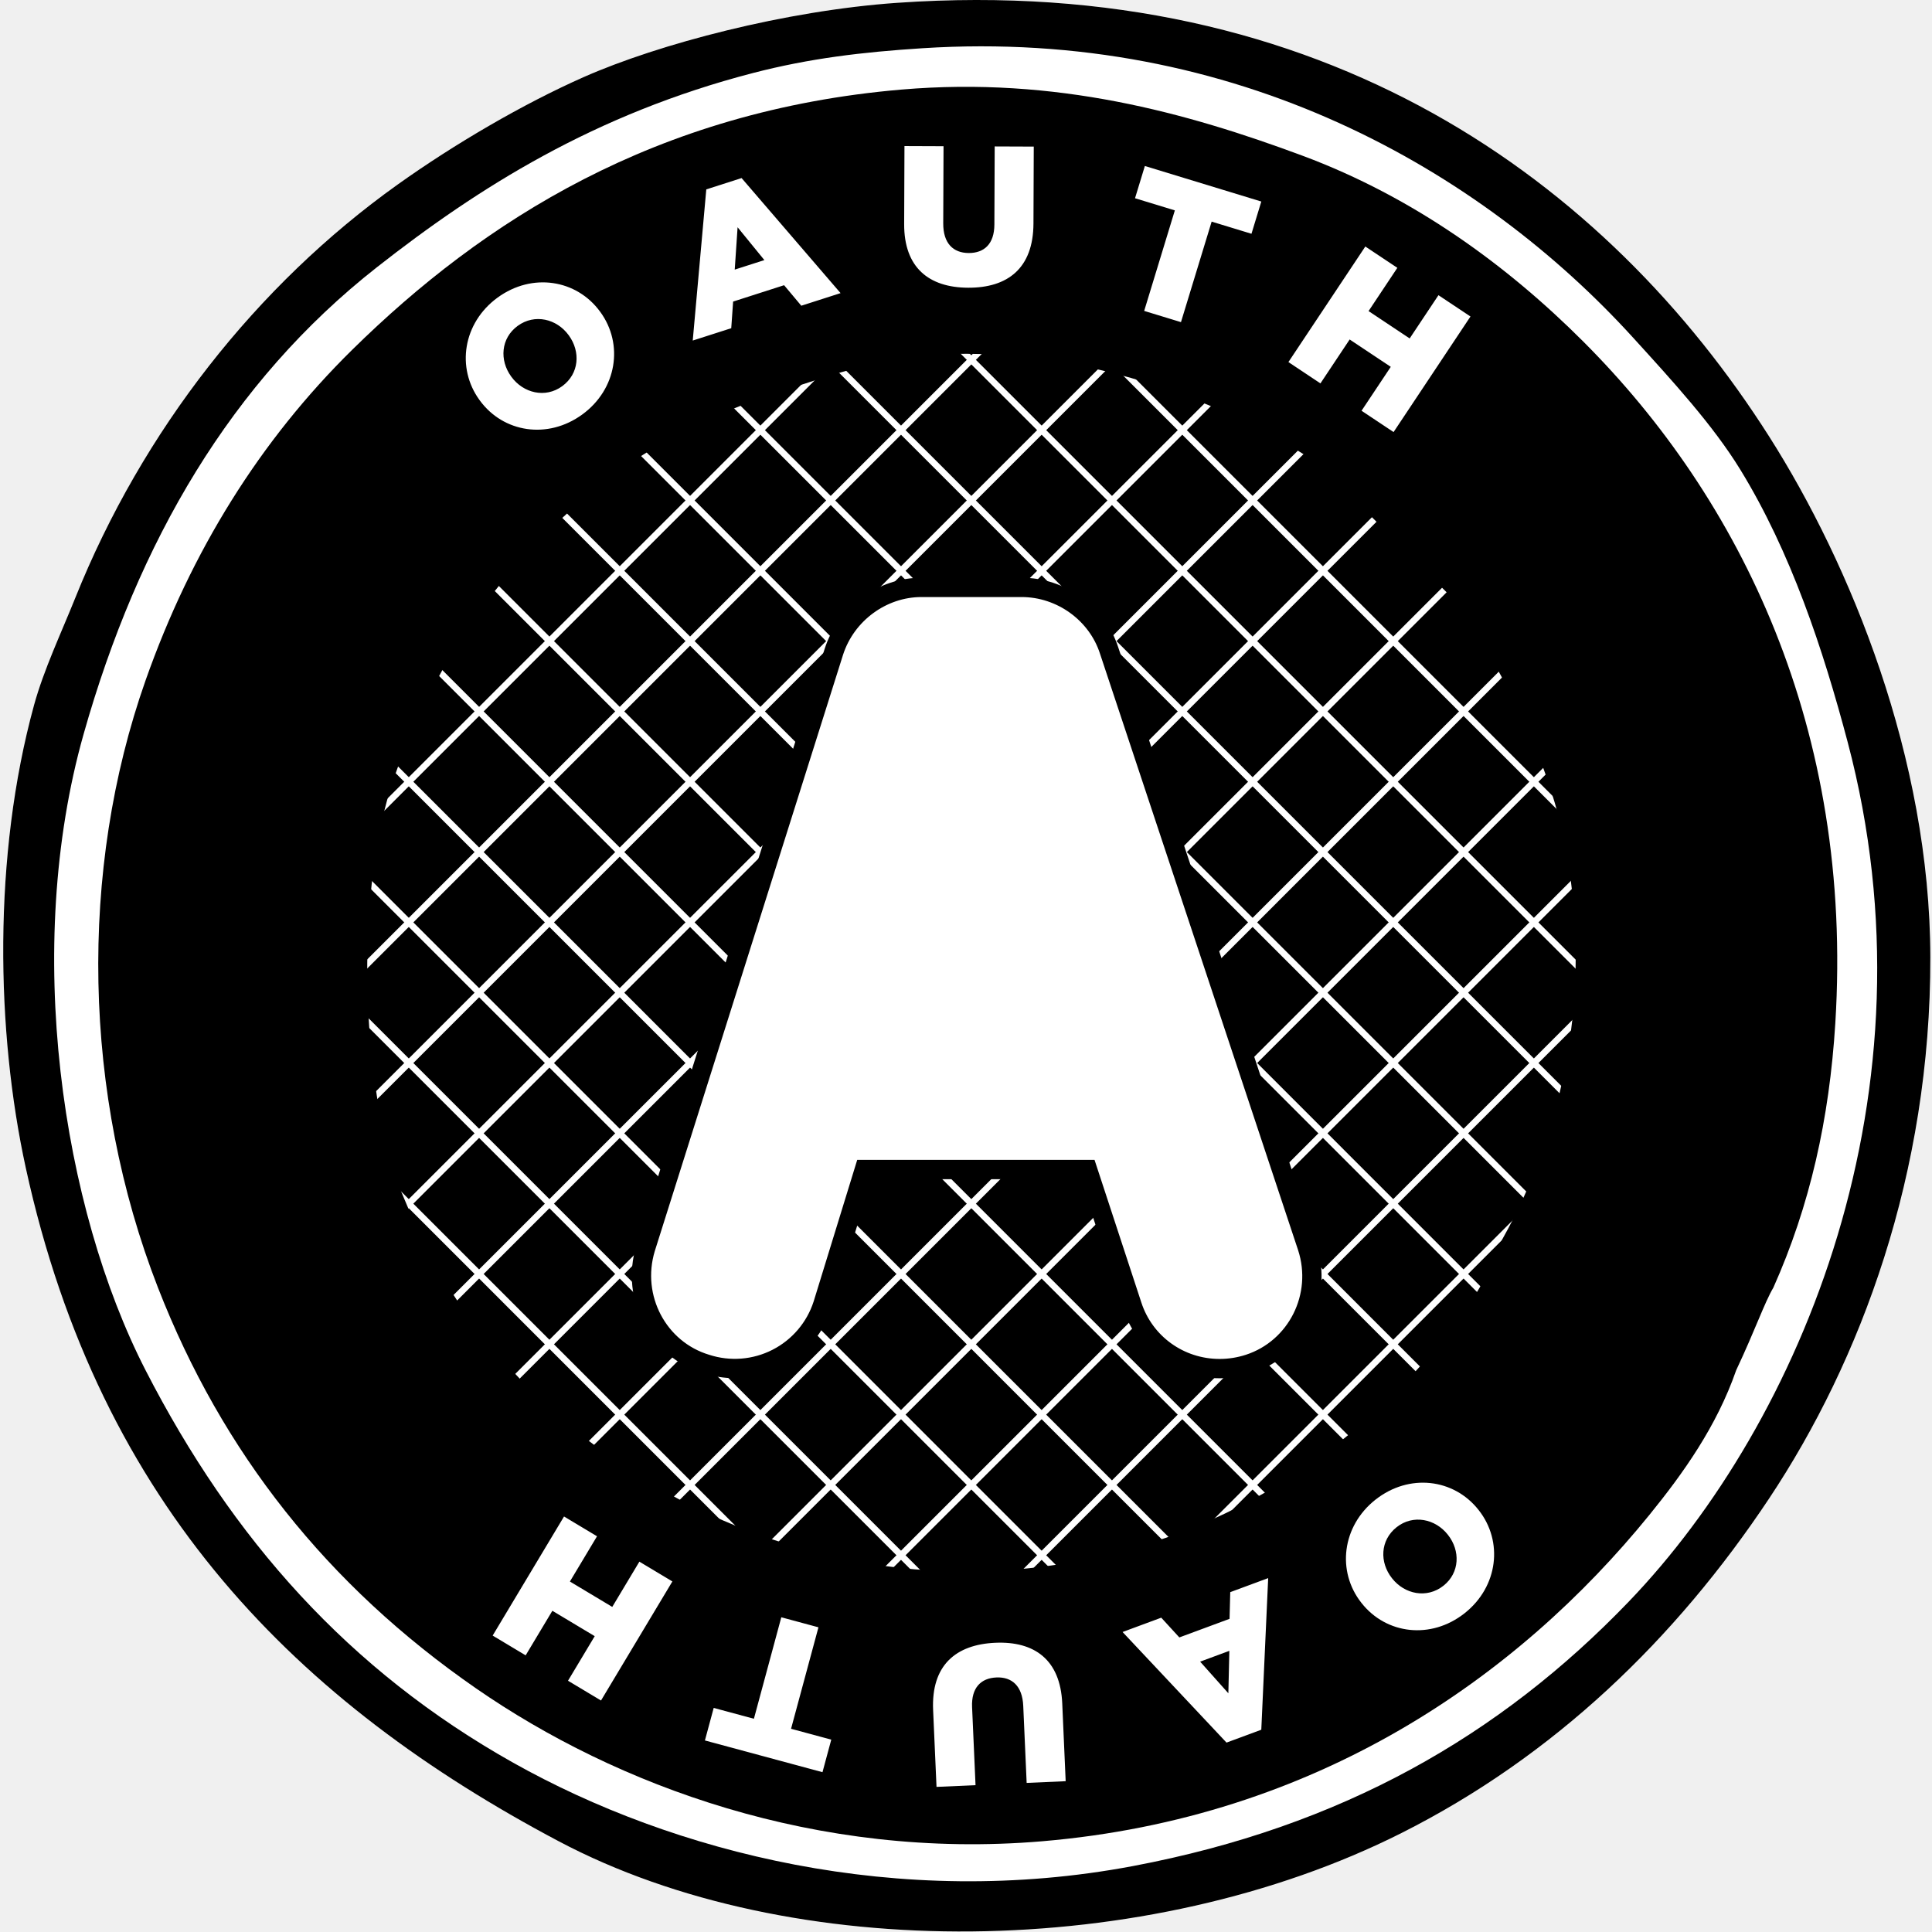
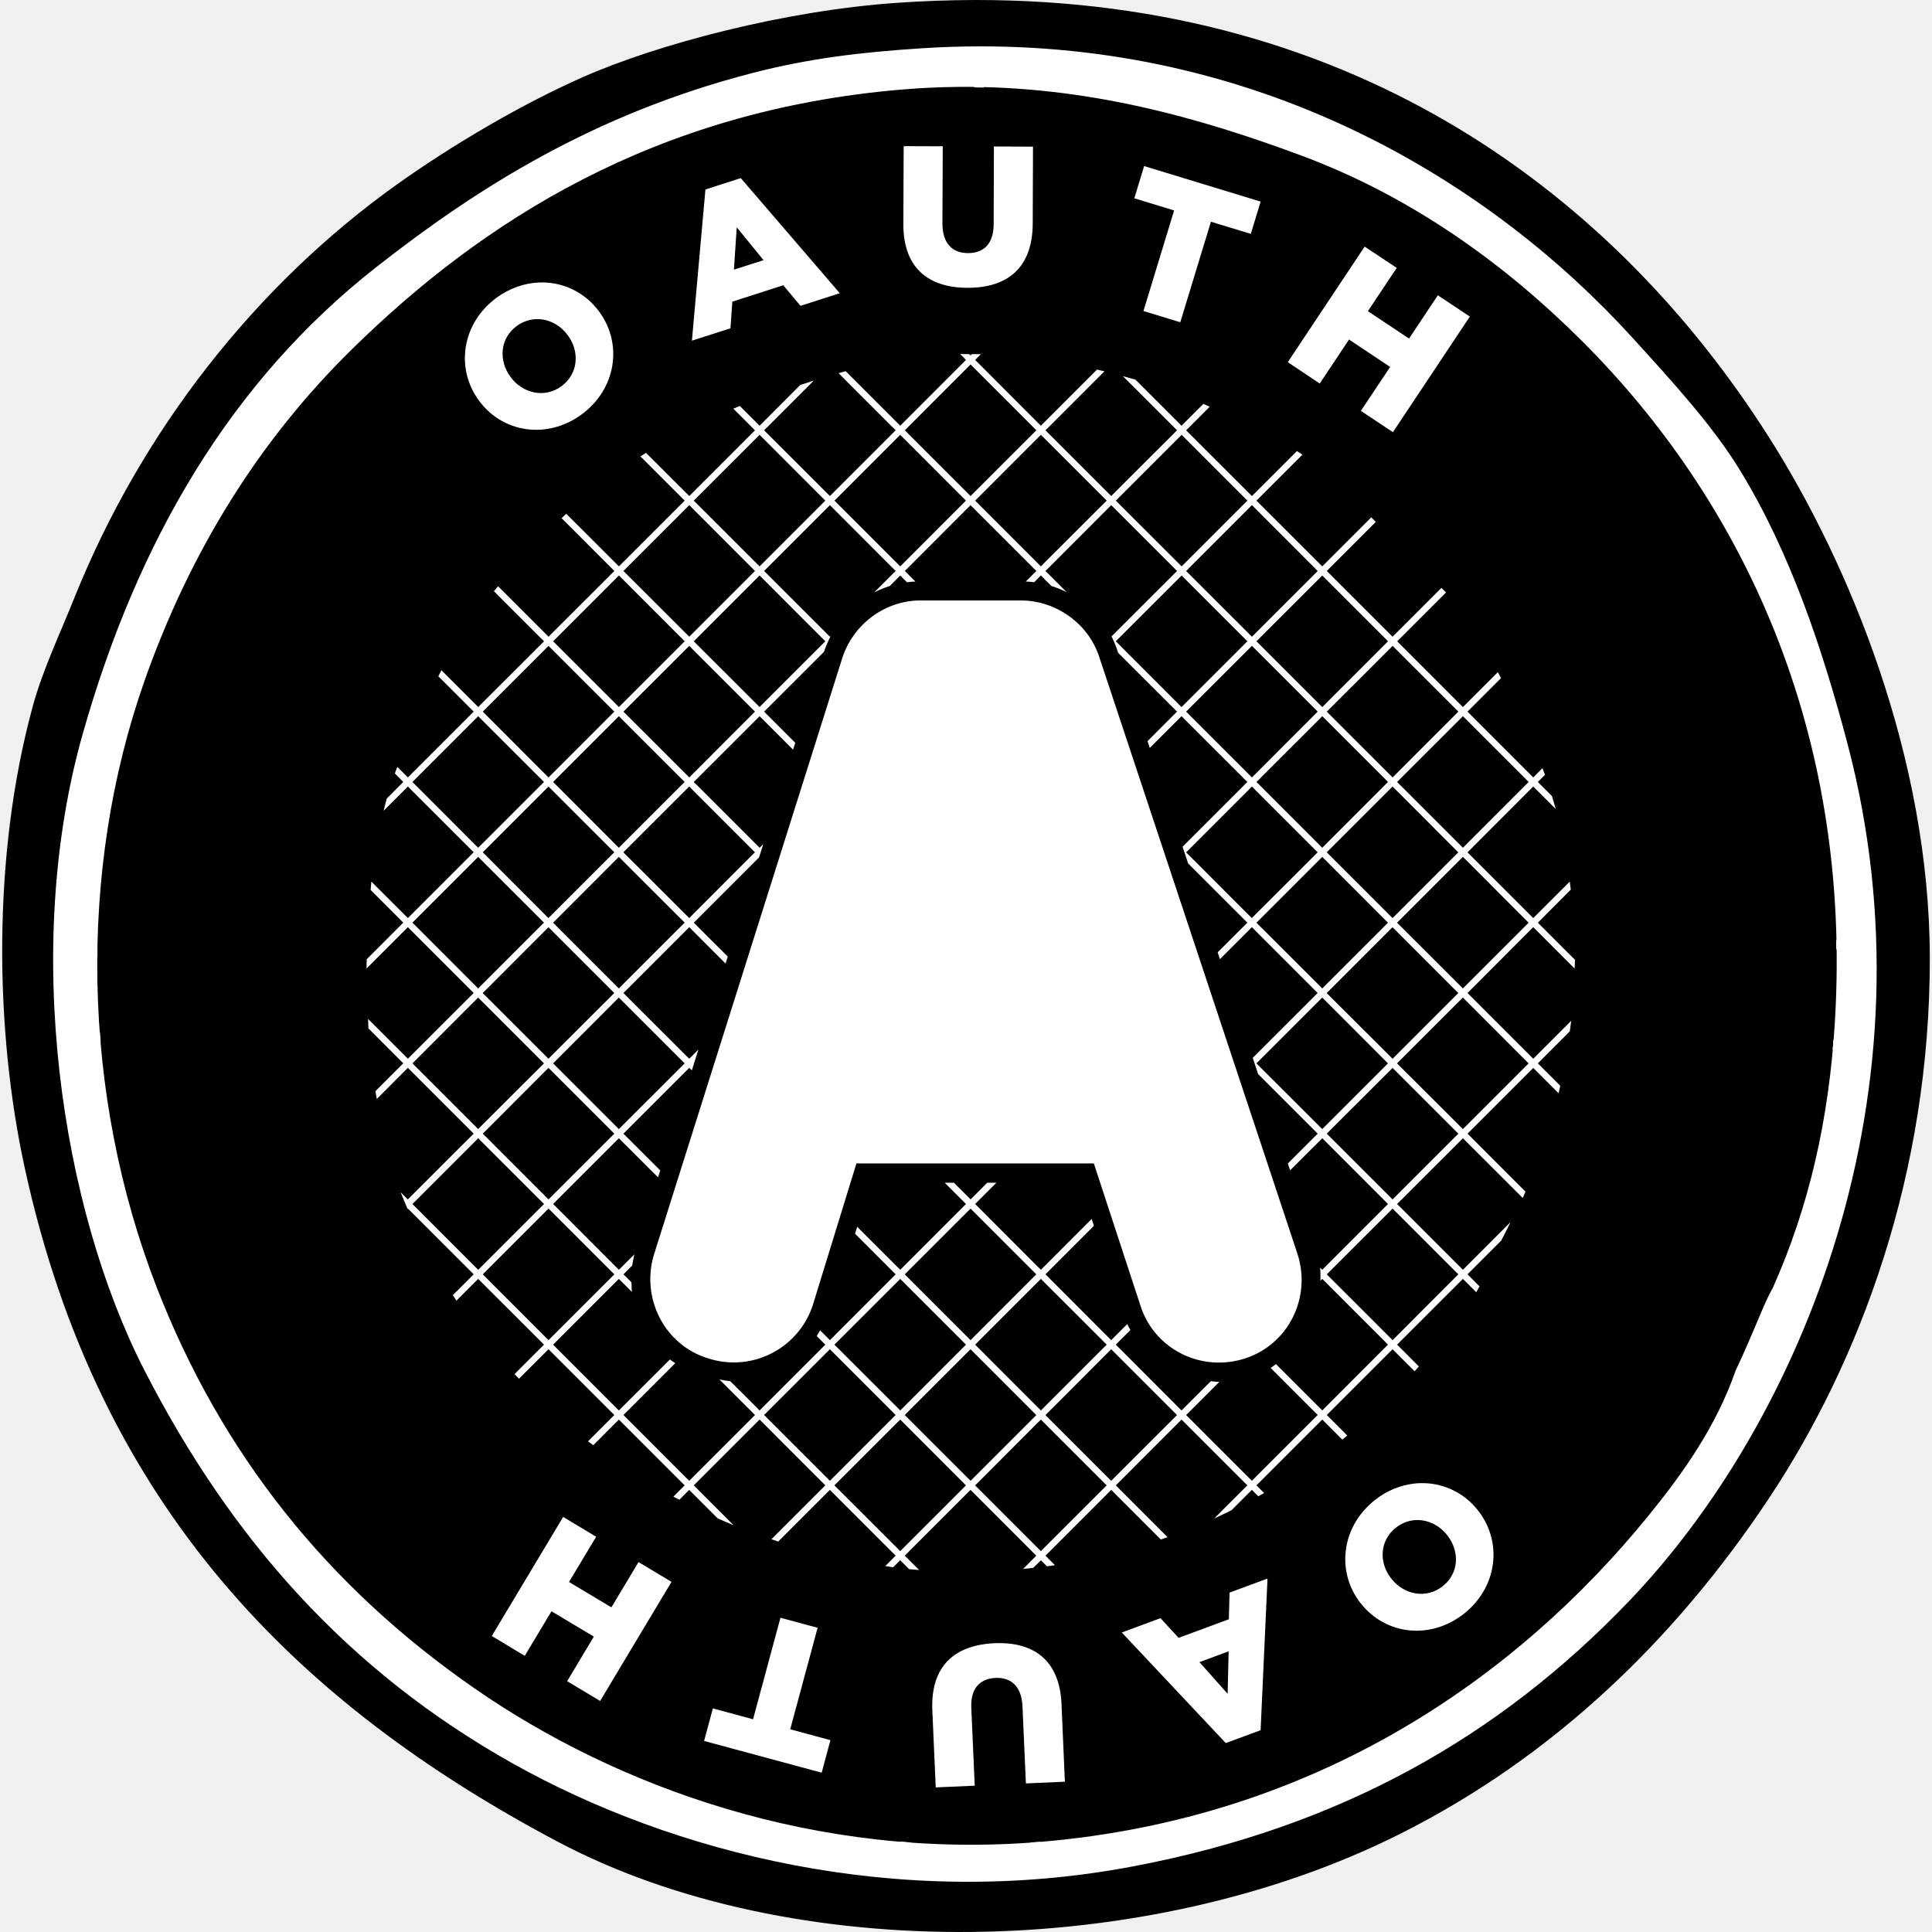
- <svg xmlns="http://www.w3.org/2000/svg" width="2500" height="2500" viewBox="0 0 256 256" preserveAspectRatio="xMinYMin meet">
-   <path d="M118.923.371c56.56-3.922 94.064 23.757 115.507 57.48 10.752 16.91 21.302 42.59 21.35 68.977.052 28.67-9.235 53.496-21.35 71.713-12.45 18.723-28.555 34.188-48.72 44.342-33.71 16.974-80.82 17.438-111.677 1.095-34.365-18.2-60.786-44.18-70.618-89.231-3.935-18.03-4.387-41.325 1.094-61.312 1.287-4.689 3.625-9.623 5.475-14.234 8.893-22.154 24.029-41.419 42.7-54.743 7.502-5.354 16.604-10.679 24.634-14.233C87.31 5.802 104.132 1.397 118.923.37z" fill="#FFF" />
-   <path d="M226.212 130.016c0 53.456-43.335 96.788-96.79 96.788-53.456 0-96.79-43.332-96.79-96.788 0-53.455 43.334-96.79 96.79-96.79 53.455 0 96.79 43.335 96.79 96.79z" />
-   <path d="M118.923.371c56.56-3.922 94.064 23.757 115.507 57.48 10.752 16.91 21.302 42.59 21.35 68.977.052 28.67-9.235 53.496-21.35 71.713-12.45 18.723-28.555 34.188-48.72 44.342-33.71 16.974-80.82 17.438-111.677 1.095-34.365-18.2-60.786-44.18-70.618-89.231-3.935-18.03-4.387-41.325 1.094-61.312 1.287-4.689 3.625-9.623 5.475-14.234 8.893-22.154 24.029-41.419 42.7-54.743 7.502-5.354 16.604-10.679 24.634-14.233C87.31 5.802 104.132 1.397 118.923.37zm-19.16 9.307c-21.01 5.447-36.413 15.205-49.817 25.73C30.62 50.582 18.298 71.76 11.08 97.266c-8.031 28.376-2.873 62.715 8.211 84.304 11.494 22.388 26.927 39.766 48.721 52.006 21.204 11.907 51.026 19.553 82.115 13.686 27.623-5.214 48.602-17.247 65.692-35.036 22.866-23.802 41.244-67.641 29.014-113.866-3.269-12.354-7.543-25.23-14.233-36.13-3.615-5.889-8.92-11.682-14.233-17.518-20.056-22.025-52.471-41.004-94.159-38.32-7.933.51-14.905 1.33-22.445 3.285z" />
-   <g fill="#FFF">
-     <path d="M135.576 246.399l111.846-111.843-.603-.604-111.846 111.843.603.604zM125.799 237.541l112.333-112.33-.603-.604-112.334 112.33.604.604zM116.021 228.685l112.822-112.82-.604-.604-112.821 112.82.603.604zM106.243 219.827l113.31-113.307-.603-.604-113.31 113.308.603.603zM96.466 210.97L210.264 97.174l-.604-.604L95.862 210.367l.604.603zM86.688 202.115L200.973 87.829l-.603-.604L86.084 201.512l.604.603zM76.91 193.256L191.684 78.483l-.604-.603L76.306 192.652l.604.604zM67.132 184.399L182.394 69.138l-.604-.604L66.528 183.795l.604.604zM57.354 175.541L173.102 59.792l-.604-.603L56.75 174.938l.604.603zM47.576 166.684L163.814 50.447l-.603-.603L46.973 166.08l.603.604zM37.798 157.827L154.525 41.102l-.604-.604L37.195 157.224l.603.603zM28.02 148.97L145.236 31.756l-.603-.603L27.417 148.366l.604.604zM18.243 140.112L135.945 22.411l-.603-.604L17.639 139.51l.604.603zM8.465 131.255l118.19-118.19-.603-.603-118.19 118.19.603.603z" />
-     <g>
-       <path d="M7.823 132.386l114.08 114.085.604-.603L8.427 131.782l-.604.604zM17.075 123.002L131.377 237.31l.603-.603L17.678 122.399l-.603.603zM26.326 113.618l114.524 114.53.604-.604L26.93 113.015l-.604.603zM35.578 104.235l114.746 114.751.603-.603L36.181 103.63l-.603.604zM44.829 94.851l114.968 114.973.603-.603L45.432 94.248l-.603.603zM54.08 85.467L169.27 200.662l.603-.603L54.684 84.864l-.604.603zM63.331 76.084L178.744 191.5l.604-.603L63.935 75.48l-.604.604zM72.582 66.7l115.636 115.638.603-.603L73.186 66.097l-.604.603zM81.834 57.316l115.857 115.86.604-.603L82.437 56.713l-.603.603zM91.085 47.933l116.08 116.08.603-.603L91.688 47.33l-.603.603zM100.337 38.549l116.3 116.304.604-.604L100.94 37.946l-.603.603zM109.588 29.165L226.11 145.69l.604-.603L110.19 28.562l-.603.603zM118.839 19.782l116.745 116.747.604-.603L119.442 19.179l-.603.603zM128.09 10.398l116.968 116.969.603-.604L128.694 9.795l-.603.603z" />
-     </g>
-   </g>
-   <path d="M209.796 45.26c-10.066-10.066-22.442-19.137-37.225-24.634-15.323-5.698-32.657-10.501-53.101-8.759-32.566 2.776-55.43 17.387-72.808 34.488C34.49 58.333 25.334 73.011 19.29 90.15c-8.874 25.165-8.335 54.868 1.642 80.472 8.51 21.84 22.44 39.455 42.152 53.1 18.53 12.83 45.127 22.779 74.998 20.256 36.383-3.073 63.003-21.739 80.472-43.247 4.47-5.502 8.914-11.722 11.496-19.16 2.53-5.36 3.768-9.002 4.927-10.948 4.852-10.873 7.423-22.344 8.211-35.036 2.426-39.036-12.593-69.528-33.392-90.326zm-10.722 118.933c-.07.149-.132.287-.205.44-1.805 5.165-4.914 9.483-8.039 13.305-12.217 14.935-30.832 27.896-56.275 30.03-20.89 1.751-39.489-5.157-52.447-14.065-11.26-7.74-19.82-17.323-25.823-28.839-.366-.693-3.852-8.724-3.862-9.077-4.755-14.75-5.168-38.466-.287-52.698 3.257-9.5 8.686-19.777 15.875-27.92 9.927-11.242 19.861-18.447 35.584-23.539 7.178-2.325 13.605-4.692 22.444-4.927 21.555-.574 43.505 9.104 55.29 19.708 10.831 9.743 23.174 28.724 26.278 46.531 3.193 18.328-.215 36.223-8.533 51.051z" />
-   <path d="M161.608 181.774c-5.308 0-9.966-3.361-11.592-8.364l-5.911-18.013H114.53l-5.493 17.848c-1.658 5.1-6.351 8.515-11.686 8.515-1.281 0-2.553-.203-3.782-.601-6.377-1.915-9.997-8.778-8.043-15.292l24.962-79.071c1.621-5.03 6.393-8.539 11.606-8.539h13.273c5.242 0 10.014 3.45 11.603 8.387l26.252 79.042c2.1 6.462-1.376 13.4-7.744 15.472-1.26.41-2.56.616-3.87.616z" fill="#FFF" />
-   <path d="M161.608 180.067c-4.755 0-8.92-3.005-10.374-7.48l-5.913-18.016-.29-.881H113.586l-.278.904-5.493 17.848a10.977 10.977 0 0 1-13.85 7.073c-5.726-1.72-8.963-7.87-7.212-13.707l24.957-79.053c1.448-4.495 5.73-7.644 10.385-7.644h13.273c4.689 0 8.966 3.092 10.385 7.499l26.256 79.053c1.879 5.784-1.233 11.998-6.926 13.852-1.13.367-2.3.552-3.474.552zm0 2.56c1.444 0 2.88-.228 4.265-.678 7.046-2.293 10.883-9.956 8.567-17.085l-26.255-79.05c-1.757-5.457-7.022-9.263-12.818-9.263h-13.273c-5.772 0-11.034 3.87-12.824 9.426l-24.965 79.078c-2.16 7.199 1.833 14.783 8.896 16.903 1.33.432 2.735.655 4.15.655 5.893 0 11.075-3.774 12.904-9.399l5.499-17.867-1.224.903h29.575l-1.217-.88 5.912 18.012c1.797 5.529 6.947 9.245 12.808 9.245z" />
-   <g fill="#FFF">
-     <path d="M63.574 53.058l-.031-.043c-3.113-4.266-2.2-10.234 2.385-13.58 4.584-3.345 10.473-2.406 13.586 1.86l.032.042c3.113 4.266 2.2 10.235-2.385 13.58-4.585 3.346-10.474 2.407-13.587-1.86zm11.8-8.612l-.031-.042c-1.564-2.144-4.477-2.88-6.747-1.224-2.25 1.642-2.425 4.567-.861 6.711l.031.042c1.565 2.144 4.477 2.881 6.727 1.24 2.27-1.658 2.446-4.583.881-6.727zM93.587 25.095l4.678-1.5L111.38 38.84l-5.204 1.67-2.279-2.719-6.755 2.168-.248 3.529-5.103 1.637 1.796-20.03zm7.697 9.369l-3.55-4.353-.378 5.613 3.928-1.26zM119.806 29.682l.04-10.327 5.177.02-.04 10.222c-.011 2.654 1.324 3.92 3.374 3.93 2.05.007 3.394-1.196 3.404-3.77l.041-10.353 5.177.02-.04 10.195c-.024 5.939-3.424 8.527-8.653 8.506-5.229-.022-8.503-2.689-8.48-8.443zM155.673 27.878l-5.277-1.611 1.304-4.272 15.43 4.709-1.304 4.272-5.277-1.61-4.065 13.319-4.875-1.488 4.064-13.32zM180.912 32.665l4.243 2.824-3.813 5.731 5.447 3.625 3.814-5.731 4.243 2.824-10.19 15.313-4.244-2.825 3.873-5.818-5.448-3.625-3.872 5.818-4.243-2.824 10.19-15.312z" />
-   </g>
-   <g fill="#FFF">
-     <path d="M195.902 200.057l.033.041c3.274 4.144 2.589 10.144-1.865 13.662-4.453 3.519-10.375 2.805-13.649-1.339l-.032-.041c-3.275-4.145-2.589-10.144 1.864-13.663 4.454-3.517 10.375-2.804 13.65 1.34zm-11.464 9.057l.033.041c1.645 2.083 4.583 2.708 6.79.965 2.185-1.727 2.249-4.656.603-6.739l-.033-.041c-1.644-2.083-4.583-2.708-6.769-.981-2.206 1.743-2.269 4.672-.624 6.755zM167.128 229.198l-4.608 1.705-13.773-14.654 5.125-1.898 2.397 2.616 6.654-2.463.091-3.536 5.027-1.86-.913 20.09zm-8.102-9.02l3.738 4.191.131-5.624-3.869 1.432zM140.752 225.7l.455 10.317-5.17.228-.452-10.212c-.117-2.65-1.511-3.851-3.559-3.761-2.047.09-3.333 1.357-3.22 3.93l.457 10.342-5.17.228-.45-10.185c-.263-5.932 3.01-8.68 8.233-8.911 5.224-.23 8.622 2.275 8.876 8.024zM104.82 229.073l5.327 1.439-1.164 4.313-15.578-4.205 1.164-4.313 5.328 1.438 3.63-13.447 4.922 1.329-3.63 13.446zM79.637 225.326l-4.373-2.62 3.54-5.906-5.612-3.364-3.54 5.906-4.372-2.62 9.457-15.779 4.372 2.621-3.593 5.996 5.612 3.364 3.593-5.996 4.373 2.621-9.457 15.777z" />
-   </g>
+ <svg xmlns="http://www.w3.org/2000/svg" viewBox="0 0 128 128">
+   <path fill="#fff" d="M59.41.188c28.286-1.965 47.043 11.882 57.768 28.748 5.375 8.458 10.655 21.297 10.677 34.497.027 14.34-4.62 26.753-10.677 35.865-6.229 9.363-14.281 17.1-24.365 22.176-16.863 8.489-40.423 8.722-55.856.55-17.184-9.104-30.401-22.098-35.315-44.63-1.97-9.015-2.195-20.668.545-30.664.646-2.343 1.815-4.814 2.738-7.117C9.374 28.532 16.943 18.896 26.28 12.232c3.754-2.676 8.308-5.34 12.32-7.116C43.599 2.904 52.013.698 59.41.188zm0 0" />
+   <path d="M64.6 0a77.632 77.632 0 00-5.19.188C52.012.698 43.6 2.904 38.6 5.117c-4.012 1.774-8.566 4.44-12.321 7.115-9.336 6.664-16.905 16.3-21.354 27.38-.923 2.304-2.093 4.775-2.738 7.118-2.743 9.996-2.515 21.649-.545 30.664 4.914 22.532 18.131 35.526 35.32 44.63 15.427 8.172 38.988 7.939 55.851-.55 10.083-5.077 18.136-12.813 24.365-22.176 6.057-9.112 10.704-21.527 10.677-35.865-.023-13.2-5.3-26.044-10.677-34.497C107.124 13.12 90.013-.031 64.6 0zm.31 3.072c18.993-.022 33.828 8.963 43.235 19.292 2.656 2.92 5.31 5.816 7.116 8.762 3.346 5.45 5.486 11.89 7.121 18.07 6.115 23.117-3.076 45.042-14.514 56.946-8.545 8.897-19.037 14.915-32.854 17.521-15.547 2.937-30.462-.889-41.069-6.844C23.05 110.7 15.331 102.006 9.581 90.81 4.037 80.014 1.457 62.84 5.474 48.645c3.61-12.755 9.772-23.344 19.439-30.935 6.703-5.262 14.41-10.146 24.914-12.867 3.772-.98 7.258-1.388 11.227-1.643a59.322 59.322 0 013.855-.128zm-1.465 2.686a50.183 50.183 0 00-3.763.18C43.397 7.327 31.96 14.632 23.268 23.187 17.18 29.177 12.604 36.515 9.58 45.09c-4.44 12.584-4.167 27.438.821 40.246 4.256 10.919 11.223 19.732 21.082 26.554 9.266 6.418 22.567 11.394 37.509 10.133 18.194-1.539 31.508-10.875 40.246-21.632 2.234-2.751 4.457-5.86 5.75-9.582 1.266-2.678 1.885-4.501 2.461-5.473 2.426-5.438 3.715-11.178 4.11-17.526 1.214-19.521-6.299-34.769-16.703-45.173-5.033-5.034-11.223-9.57-18.616-12.322-6.708-2.493-14.18-4.642-22.796-4.558zm0 0" />
+   <path fill="#fff" d="M64.298 4.9l-.304.305.585.584c.21 0 .414.009.62.013zm-4.427 4.783l-.022 5.165c-.007 2.874 1.627 4.211 4.242 4.22 2.615.011 4.317-1.283 4.33-4.256l.018-5.097-2.59-.01-.017 5.178c-.01 1.288-.675 1.89-1.706 1.886-1.024-.004-1.69-.638-1.688-1.965l.022-5.112-2.588-.009zm15.93 1.32l-.65 2.135 2.637.804-2.031 6.664 2.44.743 2.03-6.66 2.643.805.65-2.137-7.72-2.355zM49.08 11.8l-2.343.753-.897 10.017 2.554-.818.124-1.767 3.376-1.085 1.142 1.362 2.603-.835-6.56-7.626zm-.268 3.258l1.775 2.18-1.964.628zm41.6 1.28l-5.093 7.657 2.117 1.414 1.94-2.914 2.725 1.816-1.94 2.91 2.124 1.411 5.094-7.657-2.118-1.412-1.908 2.867-2.725-1.816 1.908-2.866zm-54.76 2.381c-.937.049-1.887.38-2.749 1.002-2.29 1.677-2.746 4.659-1.19 6.792l.017.023c1.556 2.134 4.5 2.601 6.792.932 2.294-1.677 2.751-4.66 1.195-6.793l-.018-.022a4.659 4.659 0 00-4.048-1.934zm-.053 2.422c.773 0 1.524.396 2.017 1.07l.014.016c.782 1.072.694 2.536-.44 3.367-1.126.821-2.585.453-3.367-.619l-.014-.023c-.782-1.072-.694-2.536.431-3.357a2.31 2.31 0 011.359-.454zm28.013 2.317l.387.387-4.355 4.36-3.615-3.613-.47.132 3.781 3.784-4.356 4.356-4.362-4.354 3.293-3.293-.897.29-2.694 2.699-1.31-1.31c-.146.056-.281.118-.427.18l1.433 1.432-4.355 4.356-2.862-2.857c-.124.076-.25.15-.374.229l2.933 2.932-4.356 4.356-3.491-3.486c-.106.092-.203.198-.307.295l3.494 3.495-4.36 4.355-3.346-3.344c-.088.11-.185.219-.273.33l3.32 3.319-4.362 4.355-2.435-2.435c-.07.131-.135.264-.206.396l2.343 2.343-4.36 4.36-.7-.703c-.057.15-.11.295-.162.439l.558.562-1.094 1.1c-.075.263-.14.537-.207.809l1.605-1.605 4.36 4.356-4.36 4.36-2.419-2.416c-.022.18-.03.369-.048.553l2.163 2.163-2.422 2.426c0 .207-.013.409-.013.616l2.739-2.74 4.36 4.361-4.36 4.356-2.638-2.636c.013.206.009.416.027.628l2.307 2.312-1.846 1.846c.026.176.061.338.093.514l2.057-2.062 4.36 4.36-4.36 4.358-.475-.47c.154.373.225.567.452 1.098l.023-.023 4.36 4.358-1.38 1.38c.078.123.154.246.237.365l1.441-1.443 4.36 4.356-1.95 1.953c.096.104.198.206.294.307l1.956-1.956 4.36 4.36-1.743 1.741c.112.088.236.167.35.255l1.693-1.696 4.36 4.36-.747.748c.132.07.264.135.395.206l.65-.655 1.887 1.886c.352.154.703.311 1.063.461l-2.645-2.647 4.36-4.36 4.356 4.36-3.57 3.57c.15.048.3.106.45.154l3.423-3.424 4.357 4.36-.686.687c.175.024.343.06.518.083l.47-.47.59.593c.22.022.443.04.664.056l-.954-.949 4.36-4.36 4.355 4.36-.877.884c.228-.023.452-.053.676-.08l.506-.5.404.4c.176-.023.351-.049.528-.075l-.63-.629 4.357-4.36 3.288 3.288c.15-.053.3-.102.448-.154l-3.432-3.433 4.355-4.361 4.361 4.361-2.198 2.194c.387-.177.77-.357 1.147-.546l1.35-1.35.422.423c.128-.075.264-.141.391-.21l-.51-.512 4.361-4.36 1.328 1.332c.112-.092.22-.184.328-.272l-1.358-1.358 4.36-4.36 1.46 1.459c.097-.106.19-.212.282-.317l-1.442-1.447 4.36-4.355.884.883c.075-.128.14-.26.216-.386l-.796-.8 2.237-2.239.03-.07c.212-.373.388-.765.582-1.147l-3.152 3.156-4.36-4.36 4.36-4.356 3.964 3.96c.062-.137.12-.28.18-.421l-3.84-3.843 4.354-4.355 1.68 1.679c.04-.169.071-.33.11-.497l-1.486-1.486 2.12-2.123c.03-.229.065-.462.091-.695l-2.514 2.514-4.356-4.355 4.355-4.361 2.74 2.743c.003-.198.026-.387.026-.58l-2.462-2.461 2.185-2.19-.07-.531-2.418 2.417-4.356-4.356 4.355-4.36 1.491 1.49a30.766 30.766 0 00-.25-.858l-.937-.937.475-.47c-.053-.149-.11-.294-.167-.443l-.61.615-4.357-4.36 2.22-2.22-.21-.396-2.313 2.316-4.356-4.36 3.235-3.235-.304-.304-3.235 3.236-4.36-4.356 3.248-3.249-.3-.303-3.247 3.248-4.36-4.356 3.046-3.046c-.124-.079-.238-.157-.365-.237l-2.98 2.98-4.361-4.355 1.564-1.566-.421-.184-1.446 1.446-3.05-3.051c-.278-.083-.559-.158-.837-.233l3.588 3.586-4.36 4.356-4.357-4.354 3.908-3.909c-.163-.039-.33-.075-.493-.114l-3.719 3.719-4.355-4.36.383-.383c-.2-.005-.4 0-.603 0l-.083.083-.084-.083c-.202-.005-.405-.005-.607-.005zm.69.69l4.361 4.36-4.36 4.356-4.356-4.354 4.354-4.362zm-13.978 4.659l4.356 4.361-4.356 4.356-4.36-4.356 4.36-4.36zm9.319 0l4.356 4.361-4.355 4.356-4.357-4.356 4.356-4.36zm9.318 0l4.36 4.361-4.36 4.356-4.355-4.356 4.355-4.36zm9.324 0l4.355 4.361-4.355 4.356-4.36-4.356 4.36-4.36zm-32.62 4.66l4.355 4.361-4.355 4.355-4.361-4.355zm9.319 0l4.355 4.361-1.42 1.42c.33-.17.676-.31 1.032-.425l.692-.692.444.442c.185-.026.372-.034.56-.045l-.7-.7 4.354-4.36 4.362 4.36-.701.698c.186.01.371.022.556.047l.443-.447.698.698c.348.11.686.244 1.01.408l-1.404-1.404 4.356-4.36 4.36 4.36-4.34 4.336c.158.31.293.632.402.969l.04.119 3.899 3.894-1.956 1.958.15.45 2.104-2.104 4.361 4.355-4.293 4.293.37 1.108 3.923 3.924-1.967 1.962.149.455 2.116-2.12 4.359 4.361-4.301 4.298.356 1.074 3.947 3.947-1.978 1.978.15.454 2.132-2.128 4.355 4.356-4.355 4.36-.143-.143c.034.293.023.58.02.869l.123-.124 4.355 4.356-4.355 4.36-3.07-3.069c-.12.081-.225.18-.35.252l3.117 3.117-4.361 4.36-4.355-4.355 2.199-2.2-.024.002c-.182 0-.36-.028-.54-.042l-1.94 1.936-4.355-4.36.967-.967a6.612 6.612 0 01-.208-.396l-1.063 1.064-4.356-4.36 3.21-3.212-.148-.457-3.365 3.37-4.357-4.361 1.407-1.407h-.606l-1.102 1.103L63.2 78.36h-.608L64 79.768l-4.355 4.36-2.854-2.852-.143.459 2.693 2.693-4.356 4.36-.653-.653a6.766 6.766 0 01-.22.383l.57.568-4.357 4.36-1.945-1.94a6.773 6.773 0 01-.714-.112l2.355 2.352-4.36 4.36-4.355-4.36 3.432-3.432c-.118-.082-.244-.156-.355-.245l-3.38 3.378-4.357-4.36 4.355-4.356.867.863c-.026-.209-.024-.422-.03-.635l-.533-.531.58-.581a6.932 6.932 0 01.146-.747l-1.029 1.028-4.356-4.36 4.355-4.356 2.596 2.591.146-.458-2.438-2.437 4.36-4.36.17.168.143-.453-.013-.014.026-.027.279-.885-.607.608-4.36-4.355 4.36-4.361 2.407 2.408.145-.461-2.25-2.245 4.325-4.326.28-.881-.245.243-4.36-4.36 4.36-4.356 2.217 2.217.146-.457-2.063-2.063 3.968-3.966c.12-.37.275-.72.45-1.058l-.059.061-4.36-4.356zm27.96 0L87.3 37.83l-4.355 4.355-4.361-4.355zm-41.94 4.66l4.358 4.36-4.356 4.356-4.361-4.355 4.36-4.362zm9.32 0l4.356 4.36-4.356 4.356-4.36-4.355zm27.961.004l4.355 4.356-4.36 4.36-4.355-4.36 4.36-4.355zm9.318 0l4.357 4.356-4.356 4.36-4.36-4.36 4.36-4.355zM60.996 39.78c-2.382 0-4.475 1.587-5.195 3.824L43.32 83.14c-.865 2.889.722 5.991 3.605 6.858a5.559 5.559 0 001.697.267 5.51 5.51 0 005.231-3.806l2.888-9.38H72.47l3.098 9.455c.752 2.307 2.888 3.74 5.192 3.74a5.7 5.7 0 001.736-.276c2.883-.941 4.4-4.045 3.464-6.928L72.83 43.53c-.721-2.232-2.889-3.749-5.195-3.749h-6.64zm-24.655 3.012l4.36 4.355-4.36 4.361-4.356-4.36zm9.323 0l4.356 4.355-4.355 4.361-4.361-4.36zm37.281 0l4.355 4.355-4.355 4.361-4.361-4.36 4.36-4.356zm9.318 0l4.356 4.355-4.355 4.361-4.362-4.36zM31.68 47.45l4.36 4.356-4.36 4.36-4.355-4.36 4.355-4.355zm9.32 0l4.36 4.356-4.36 4.36-4.356-4.36L41 47.451zm46.603 0l4.355 4.356-4.355 4.36-4.36-4.36 4.36-4.355zm9.319 0l4.356 4.356-4.356 4.36-4.361-4.36 4.36-4.355zm-60.584 4.66l4.36 4.356-4.36 4.36-4.354-4.359 4.355-4.356zm9.323 0l4.356 4.356-4.354 4.36-4.363-4.36zm37.282 0l4.355 4.356-4.362 4.36-4.353-4.355zm9.318 0l4.354 4.36-4.353 4.357-4.363-4.36 4.36-4.357zM31.68 56.77l4.36 4.357-4.36 4.36-4.355-4.36 4.355-4.356zm9.321 0l4.36 4.357-4.36 4.36-4.356-4.355L41 56.77zm46.603 0l4.354 4.362-4.355 4.354-4.36-4.354 4.361-4.361zm9.317 0l4.355 4.362-4.355 4.354-4.361-4.354 4.36-4.361zm-60.583 4.66l4.36 4.361-4.36 4.356-4.356-4.354zm55.921 0l4.357 4.361-4.354 4.356-4.363-4.354zm29.389.822c.004.209.007.41.007.617l.837.835.304-.304zM6.456 62.75l-2.59 2.598.295.298 2.297-2.29c0-.202-.006-.405 0-.606zm-2.31 3.16l-.306.305 2.834 2.824a31.08 31.08 0 01-.06-.658zm27.533.18l4.36 4.361-4.36 4.355-4.355-4.355zm9.32 0l4.361 4.361L41 74.805l-4.356-4.355 4.355-4.36zm46.604 0l4.354 4.361-4.355 4.355-4.36-4.355zm9.317 0l4.355 4.361-4.355 4.355-4.361-4.355 4.36-4.36zm26.455.907l-1.906 1.901-.05.66 2.253-2.259-.297-.304zM36.34 70.747l4.36 4.36-4.36 4.358-4.356-4.357zm55.922.005l4.356 4.356-4.355 4.357-4.362-4.357 4.36-4.355zm-60.58 4.66l4.36 4.356-4.36 4.36-4.356-4.36zm4.66 4.658l4.36 4.358-4.36 4.36-4.357-4.36 4.356-4.356zm27.96 0l4.355 4.358-4.354 4.36-4.361-4.36 4.36-4.356zm27.96 0l4.357 4.358-4.355 4.36-4.362-4.36 4.36-4.356zm-32.62 4.66L64 89.086l-4.355 4.36-4.362-4.36 4.36-4.355zm9.32 0l4.36 4.356-4.36 4.36-4.356-4.36 4.355-4.355zM54.983 89.39l4.355 4.357-4.355 4.36-4.362-4.36 4.362-4.356zm9.317 0l4.358 4.362-4.356 4.356-4.361-4.36 4.36-4.357zm9.32 0l4.36 4.362-4.36 4.356-4.356-4.356 4.356-4.36zm-13.978 4.66l4.356 4.361-4.355 4.355-4.362-4.355zm9.318 0l4.36 4.361-4.36 4.355-4.355-4.355zm25.412 4.212a5.39 5.39 0 00-.586.017 5.132 5.132 0 00-2.701 1.108c-2.228 1.758-2.573 4.76-.937 6.835l.017.018c1.64 2.074 4.598 2.43 6.827.672 2.229-1.762 2.572-4.76.932-6.835l-.018-.023a4.661 4.661 0 00-3.533-1.792zm-57.06 2.237l-4.73 7.89 2.185 1.315 1.771-2.954 2.804 1.679-1.766 2.954 2.184 1.31 4.73-7.891-2.185-1.31-1.798 2.998-2.809-1.679 1.799-2.998zm56.512.21c.767-.03 1.531.338 2.048.99l.017.022c.821 1.042.792 2.505-.304 3.367-1.103.874-2.572.558-3.393-.484l-.018-.017c-.822-1.042-.791-2.51.313-3.38.408-.321.874-.484 1.336-.498zm-9.847 3.874l-2.515.931-.048 1.767-3.328 1.231-1.2-1.305-2.563.95 6.888 7.326 2.307-.852.458-10.048zm-32.27 2.597l-1.815 6.726-2.663-.72-.581 2.157 7.79 2.102.58-2.155-2.664-.72 1.815-6.726zm14.181 1.688c-2.615.114-4.25 1.49-4.118 4.457l.224 5.095 2.584-.114-.228-5.173c-.053-1.289.588-1.921 1.612-1.966 1.024-.044 1.72.554 1.78 1.881l.226 5.109 2.583-.115-.224-5.16c-.127-2.876-1.828-4.128-4.439-4.014zm15.512.536l-.066 2.814-1.868-2.097 1.936-.717zm-21.763 12.604l1.262 1.26.303-.298-.905-.906c-.22-.013-.44-.04-.66-.056zm9.31.017c-.215.018-.427.026-.64.04l-.872.869.304.3z" />
</svg>
